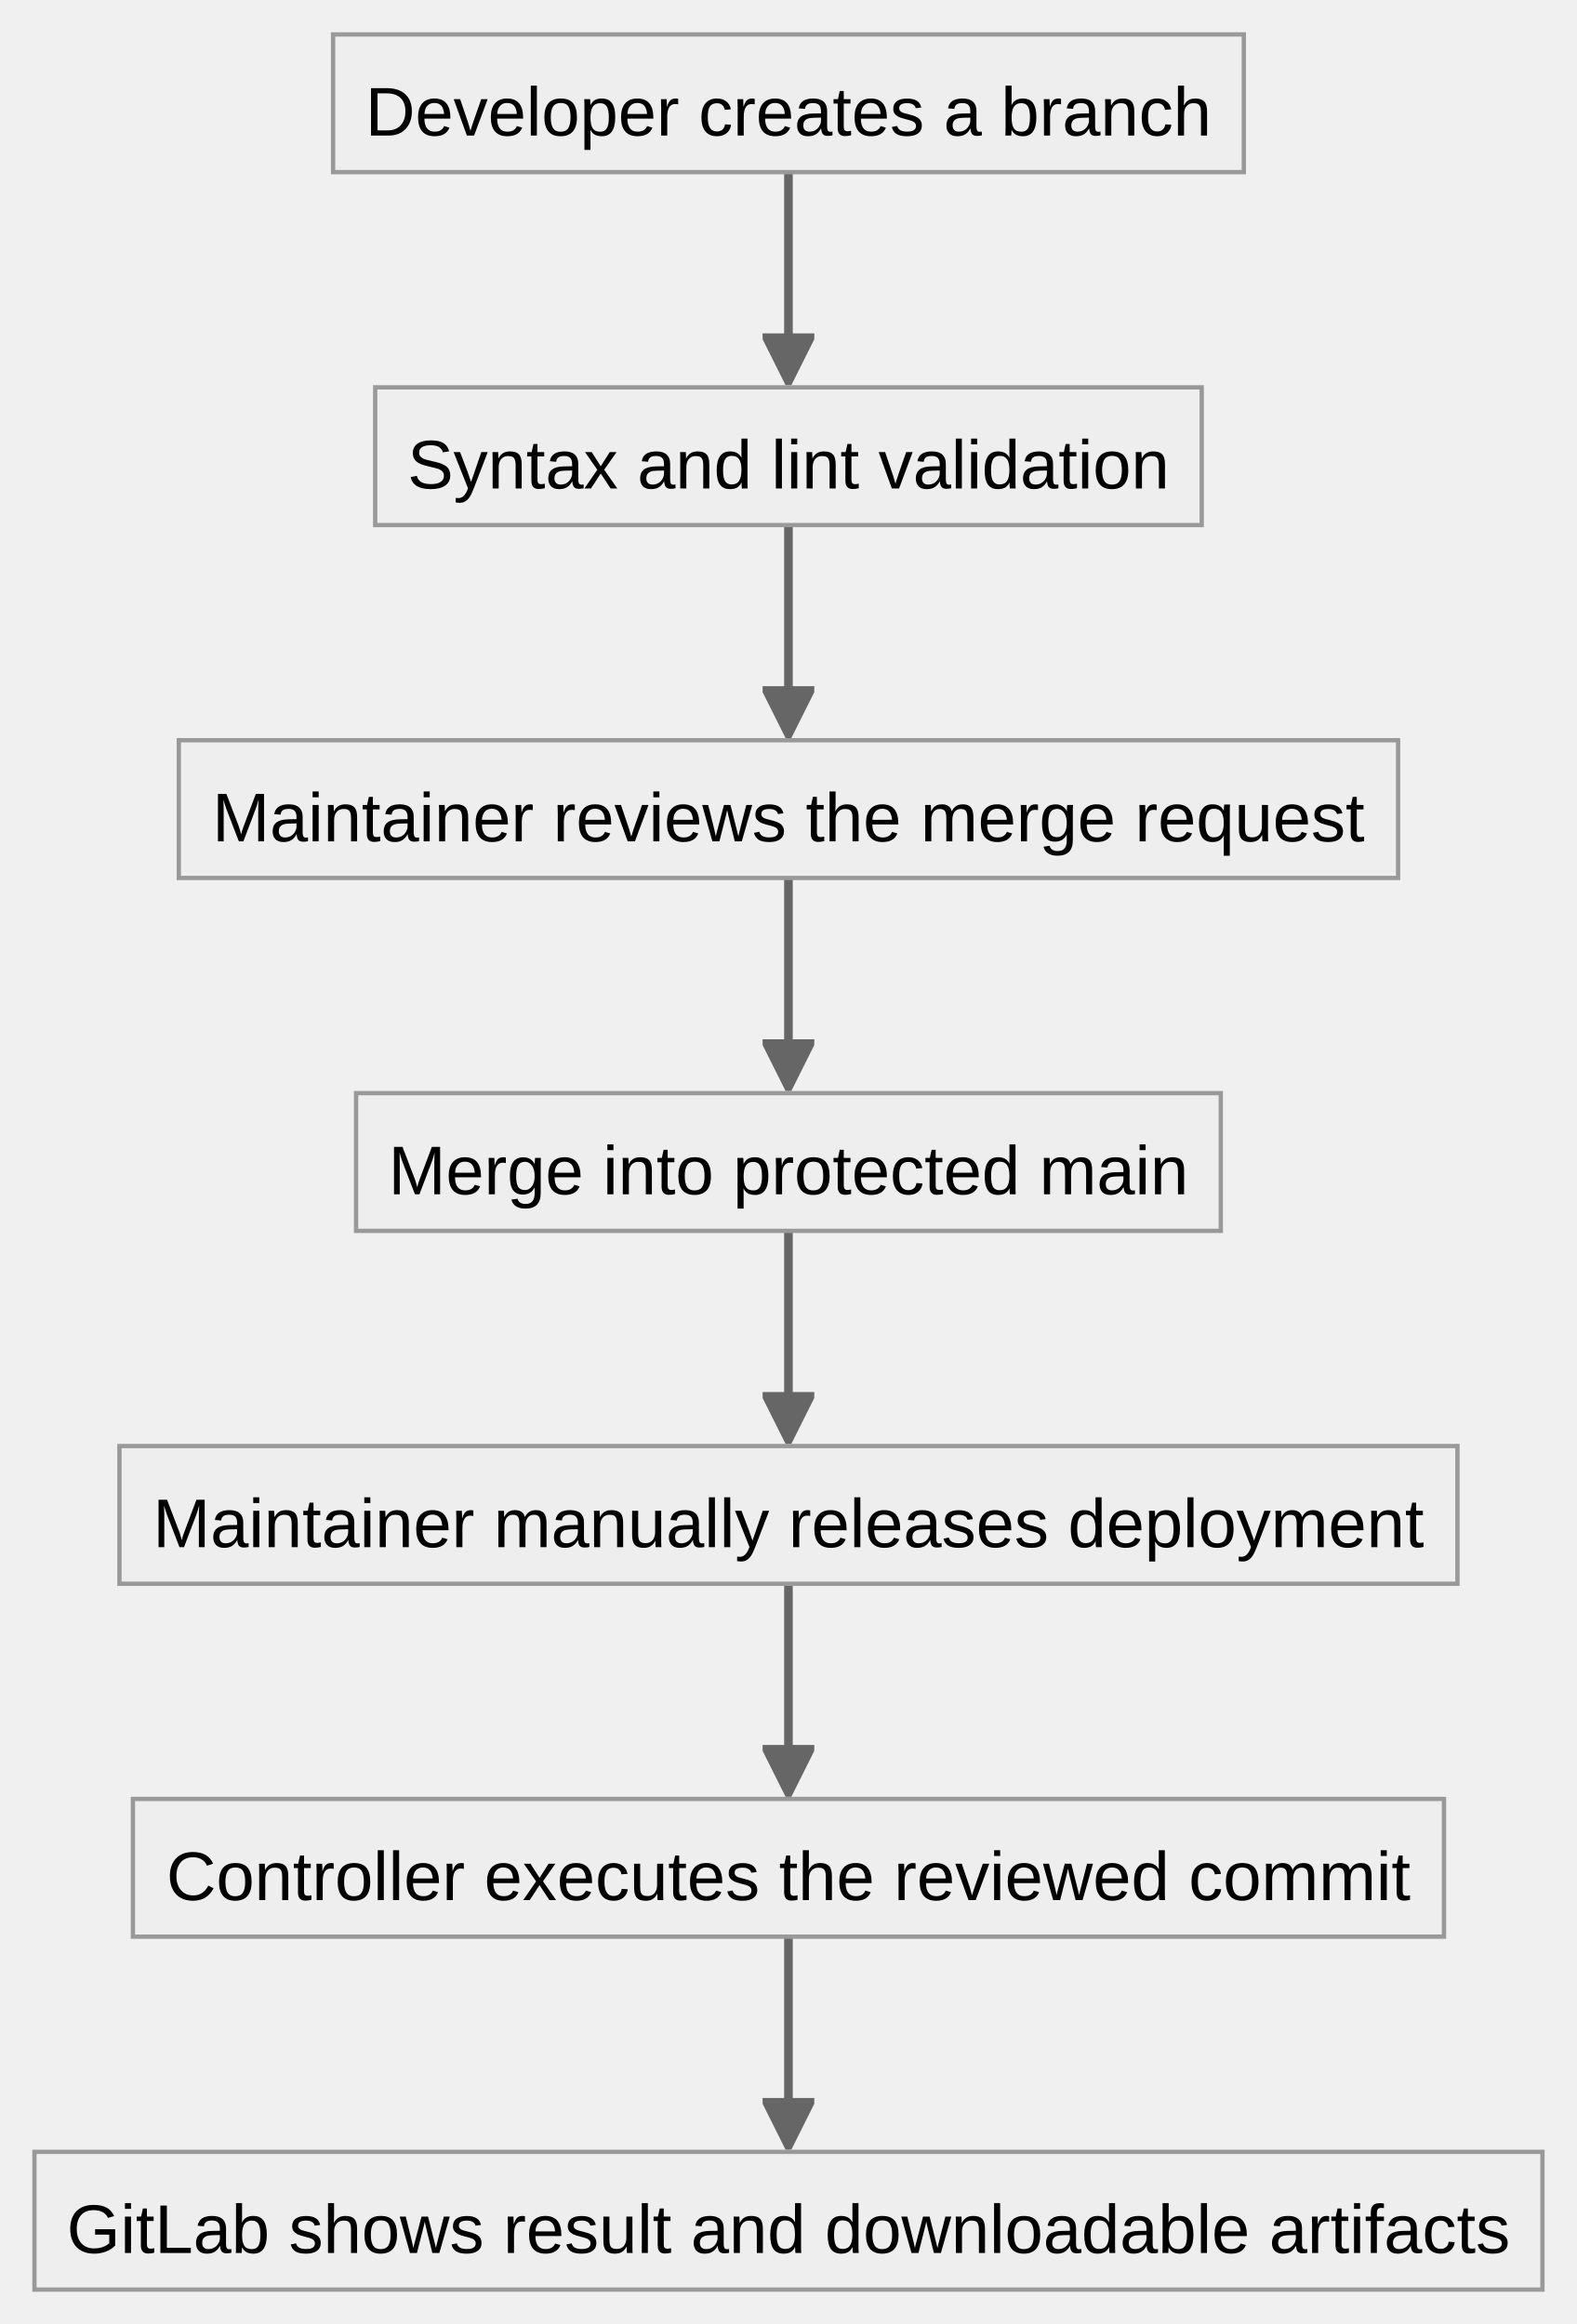
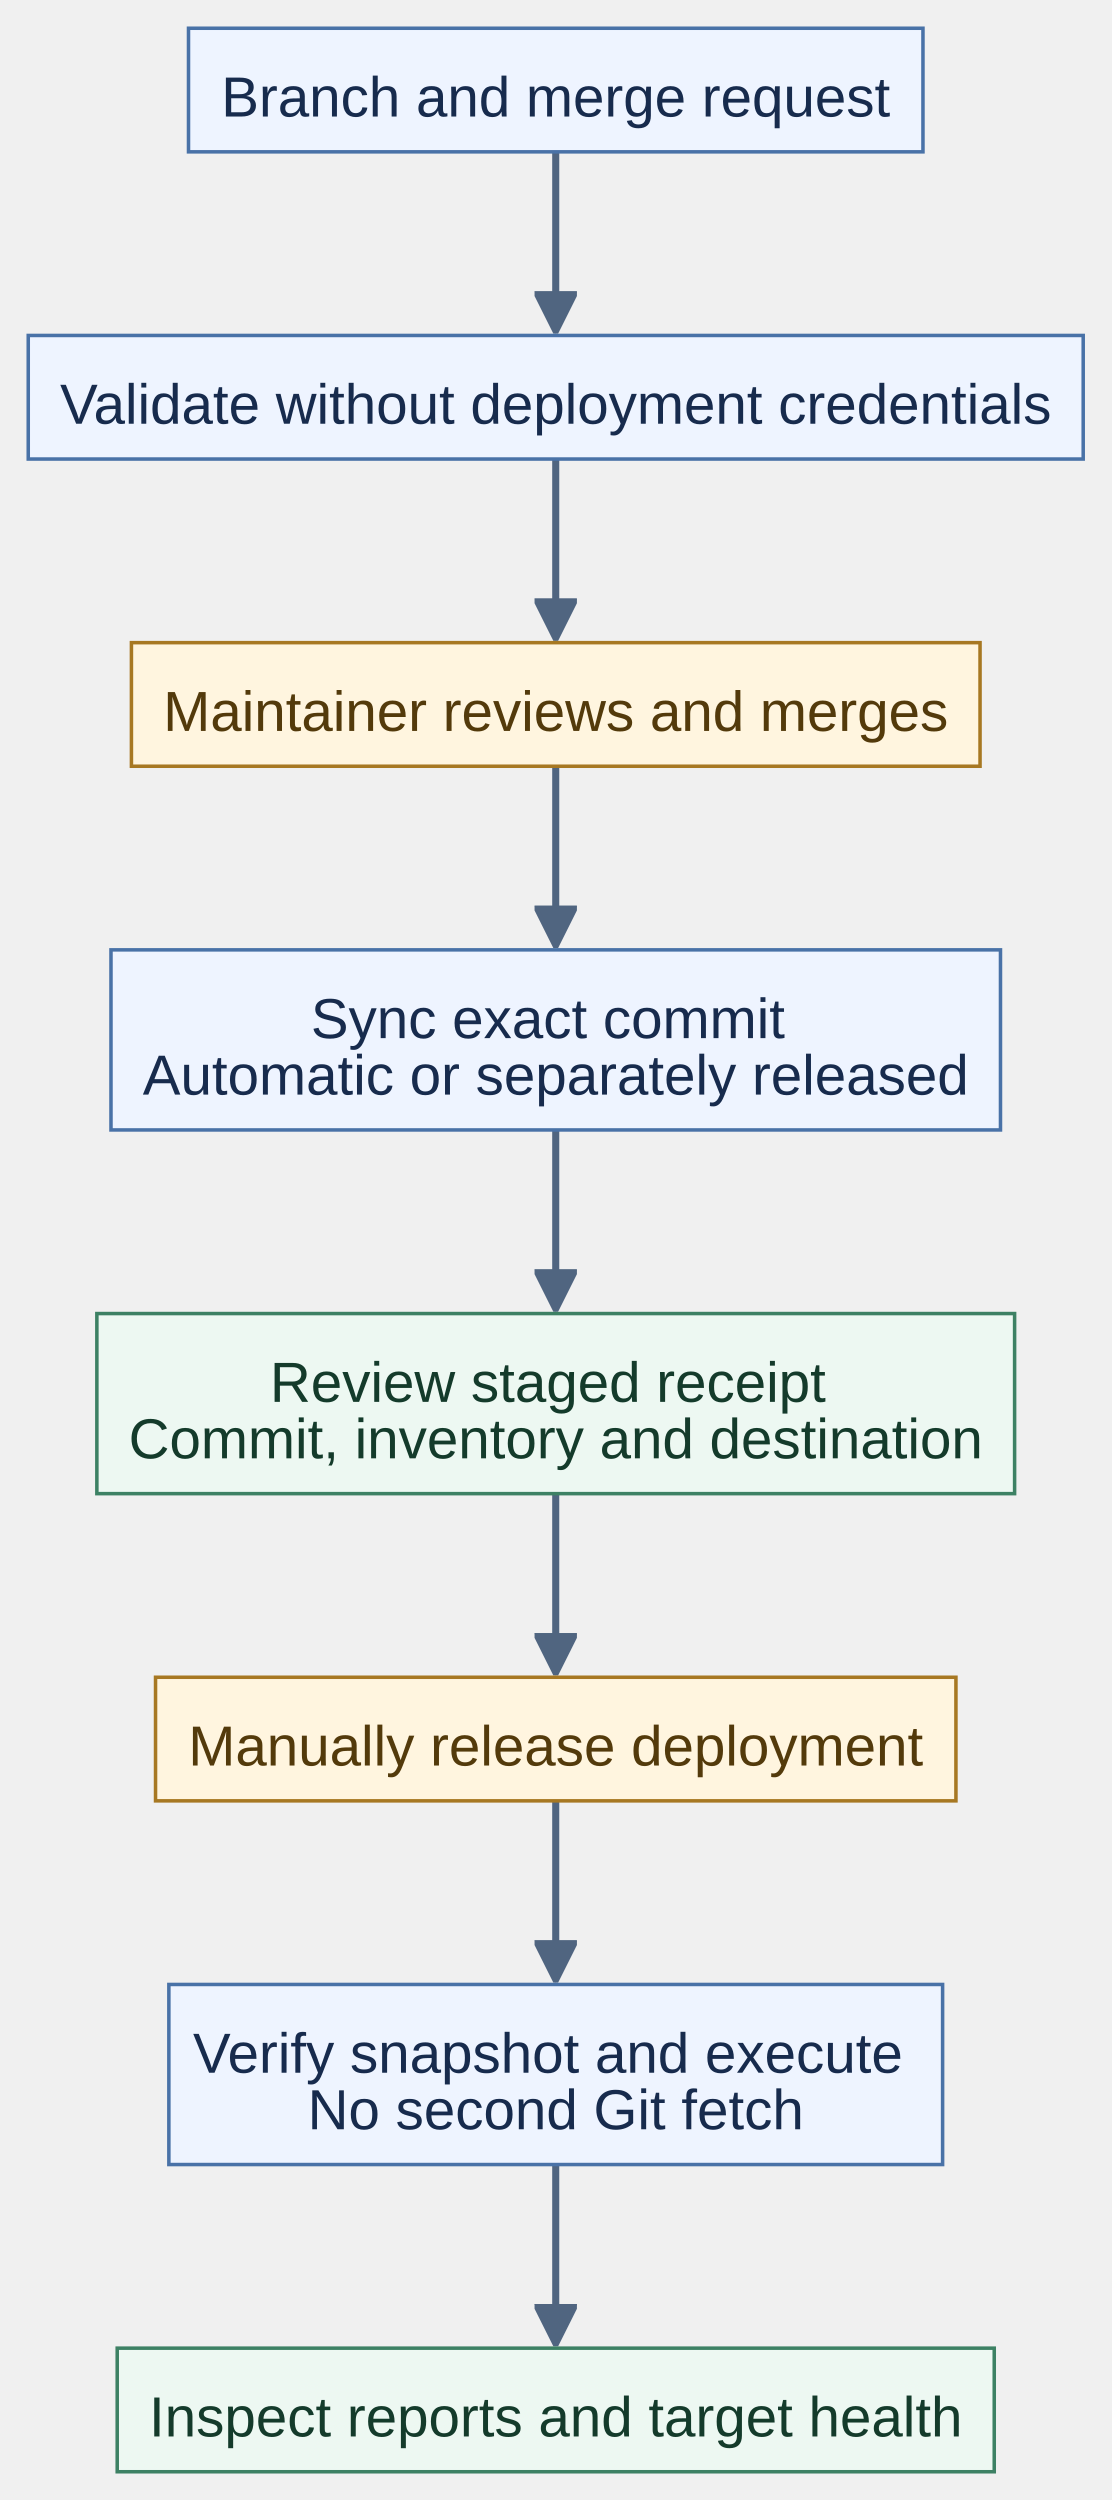
- <svg xmlns="http://www.w3.org/2000/svg" aria-roledescription="flowchart-v2" role="graphics-document document" viewBox="-8 -8 366.312 540" height="540" width="366.312" id="gitlab-diagram-4">
-   <style>#gitlab-diagram-4{font-family:Arial,sans-serif;font-size:16px;fill:#000000;}#gitlab-diagram-4 .error-icon{fill:#552222;}#gitlab-diagram-4 .error-text{fill:#552222;stroke:#552222;}#gitlab-diagram-4 .edge-thickness-normal{stroke-width:2px;}#gitlab-diagram-4 .edge-thickness-thick{stroke-width:3.5px;}#gitlab-diagram-4 .edge-pattern-solid{stroke-dasharray:0;}#gitlab-diagram-4 .edge-pattern-dashed{stroke-dasharray:3;}#gitlab-diagram-4 .edge-pattern-dotted{stroke-dasharray:2;}#gitlab-diagram-4 .marker{fill:#666;stroke:#666;}#gitlab-diagram-4 .marker.cross{stroke:#666;}#gitlab-diagram-4 svg{font-family:Arial,sans-serif;font-size:16px;}#gitlab-diagram-4 .label{font-family:Arial,sans-serif;color:#000000;}#gitlab-diagram-4 .cluster-label text{fill:#333;}#gitlab-diagram-4 .cluster-label span,#gitlab-diagram-4 p{color:#333;}#gitlab-diagram-4 .label text,#gitlab-diagram-4 span,#gitlab-diagram-4 p{fill:#000000;color:#000000;}#gitlab-diagram-4 .node rect,#gitlab-diagram-4 .node circle,#gitlab-diagram-4 .node ellipse,#gitlab-diagram-4 .node polygon,#gitlab-diagram-4 .node path{fill:#eee;stroke:#999;stroke-width:1px;}#gitlab-diagram-4 .flowchart-label text{text-anchor:middle;}#gitlab-diagram-4 .node .katex path{fill:#000;stroke:#000;stroke-width:1px;}#gitlab-diagram-4 .node .label{text-align:center;}#gitlab-diagram-4 .node.clickable{cursor:pointer;}#gitlab-diagram-4 .arrowheadPath{fill:#333333;}#gitlab-diagram-4 .edgePath .path{stroke:#666;stroke-width:2.0px;}#gitlab-diagram-4 .flowchart-link{stroke:#666;fill:none;}#gitlab-diagram-4 .edgeLabel{background-color:white;text-align:center;}#gitlab-diagram-4 .edgeLabel rect{opacity:0.5;background-color:white;fill:white;}#gitlab-diagram-4 .labelBkg{background-color:rgba(255, 255, 255, 0.5);}#gitlab-diagram-4 .cluster rect{fill:hsl(0, 0%, 98.922%);stroke:#707070;stroke-width:1px;}#gitlab-diagram-4 .cluster text{fill:#333;}#gitlab-diagram-4 .cluster span,#gitlab-diagram-4 p{color:#333;}#gitlab-diagram-4 div.mermaidTooltip{position:absolute;text-align:center;max-width:200px;padding:2px;font-family:Arial,sans-serif;font-size:12px;background:hsl(-160, 0%, 93.333%);border:1px solid #707070;border-radius:2px;pointer-events:none;z-index:100;}#gitlab-diagram-4 .flowchartTitleText{text-anchor:middle;font-size:18px;fill:#000000;}#gitlab-diagram-4 :root{--mermaid-font-family:Arial,sans-serif;}</style>
+ <svg xmlns="http://www.w3.org/2000/svg" id="my-svg" width="314.766" height="708" viewBox="-8 -8 314.766 708" role="graphics-document document" aria-roledescription="flowchart-v2" aria-describedby="chart-desc-my-svg" aria-labelledby="chart-title-my-svg" style="background-color: white;">
+   <style>#my-svg{font-family:Arial,sans-serif;font-size:16px;fill:#172b4d;}#my-svg .error-icon{fill:#f8fafc;}#my-svg .error-text{fill:#070503;stroke:#070503;}#my-svg .edge-thickness-normal{stroke-width:2px;}#my-svg .edge-thickness-thick{stroke-width:3.5px;}#my-svg .edge-pattern-solid{stroke-dasharray:0;}#my-svg .edge-pattern-dashed{stroke-dasharray:3;}#my-svg .edge-pattern-dotted{stroke-dasharray:2;}#my-svg .marker{fill:#506580;stroke:#506580;}#my-svg .marker.cross{stroke:#506580;}#my-svg svg{font-family:Arial,sans-serif;font-size:16px;}#my-svg .label{font-family:Arial,sans-serif;color:#172b4d;}#my-svg .cluster-label text{fill:#070503;}#my-svg .cluster-label span,#my-svg p{color:#070503;}#my-svg .label text,#my-svg span,#my-svg p{fill:#172b4d;color:#172b4d;}#my-svg .node rect,#my-svg .node circle,#my-svg .node ellipse,#my-svg .node polygon,#my-svg .node path{fill:#eef4ff;stroke:#4972a7;stroke-width:1px;}#my-svg .flowchart-label text{text-anchor:middle;}#my-svg .node .katex path{fill:#000;stroke:#000;stroke-width:1px;}#my-svg .node .label{text-align:center;}#my-svg .node.clickable{cursor:pointer;}#my-svg .arrowheadPath{fill:#0b0b0b;}#my-svg .edgePath .path{stroke:#506580;stroke-width:2.0px;}#my-svg .flowchart-link{stroke:#506580;fill:none;}#my-svg .edgeLabel{background-color:#ffffff;text-align:center;}#my-svg .edgeLabel rect{opacity:0.5;background-color:#ffffff;fill:#ffffff;}#my-svg .labelBkg{background-color:rgba(255, 255, 255, 0.5);}#my-svg .cluster rect{fill:#f8fafc;stroke:#cbd5e1;stroke-width:1px;}#my-svg .cluster text{fill:#070503;}#my-svg .cluster span,#my-svg p{color:#070503;}#my-svg div.mermaidTooltip{position:absolute;text-align:center;max-width:200px;padding:2px;font-family:Arial,sans-serif;font-size:12px;background:#f8fafc;border:1px solid hsl(210, 0%, 88.039%);border-radius:2px;pointer-events:none;z-index:100;}#my-svg .flowchartTitleText{text-anchor:middle;font-size:18px;fill:#172b4d;}#my-svg .edgeLabel rect{opacity:1!important;}#my-svg :root{--mermaid-font-family:Arial,sans-serif;}#my-svg .approval rect{fill:rgb(255, 245, 223)!important;stroke:rgb(167, 120, 34)!important;color:rgb(83, 58, 11)!important;}#my-svg .approval polygon{fill:rgb(255, 245, 223)!important;stroke:rgb(167, 120, 34)!important;color:rgb(83, 58, 11)!important;}#my-svg .approval ellipse{fill:rgb(255, 245, 223)!important;stroke:rgb(167, 120, 34)!important;color:rgb(83, 58, 11)!important;}#my-svg .approval circle{fill:rgb(255, 245, 223)!important;stroke:rgb(167, 120, 34)!important;color:rgb(83, 58, 11)!important;}#my-svg .approval path{fill:rgb(255, 245, 223)!important;stroke:rgb(167, 120, 34)!important;color:rgb(83, 58, 11)!important;}#my-svg .approval tspan{fill:rgb(83, 58, 11)!important;}#my-svg .result rect{fill:rgb(237, 248, 242)!important;stroke:rgb(61, 129, 100)!important;color:rgb(20, 59, 43)!important;}#my-svg .result polygon{fill:rgb(237, 248, 242)!important;stroke:rgb(61, 129, 100)!important;color:rgb(20, 59, 43)!important;}#my-svg .result ellipse{fill:rgb(237, 248, 242)!important;stroke:rgb(61, 129, 100)!important;color:rgb(20, 59, 43)!important;}#my-svg .result circle{fill:rgb(237, 248, 242)!important;stroke:rgb(61, 129, 100)!important;color:rgb(20, 59, 43)!important;}#my-svg .result path{fill:rgb(237, 248, 242)!important;stroke:rgb(61, 129, 100)!important;color:rgb(20, 59, 43)!important;}#my-svg .result tspan{fill:rgb(20, 59, 43)!important;}</style>
  <g>
-     <marker orient="auto" markerHeight="12" markerWidth="12" markerUnits="userSpaceOnUse" refY="5" refX="6" viewBox="0 0 10 10" class="marker flowchart" id="gitlab-diagram-4_flowchart-pointEnd">
-       <path style="background-color:white;stroke-width: 1; stroke-dasharray: 1, 0;" class="arrowMarkerPath" d="M 0 0 L 10 5 L 0 10 z" />
+     <marker id="my-svg_flowchart-pointEnd" class="marker flowchart" viewBox="0 0 10 10" refX="6" refY="5" markerUnits="userSpaceOnUse" markerWidth="12" markerHeight="12" orient="auto">
+       <path d="M 0 0 L 10 5 L 0 10 z" class="arrowMarkerPath" style="stroke-width: 1; stroke-dasharray: 1, 0;" />
    </marker>
-     <marker orient="auto" markerHeight="12" markerWidth="12" markerUnits="userSpaceOnUse" refY="5" refX="4.5" viewBox="0 0 10 10" class="marker flowchart" id="gitlab-diagram-4_flowchart-pointStart">
-       <path style="stroke-width: 1; stroke-dasharray: 1, 0;" class="arrowMarkerPath" d="M 0 5 L 10 10 L 10 0 z" />
+     <marker id="my-svg_flowchart-pointStart" class="marker flowchart" viewBox="0 0 10 10" refX="4.5" refY="5" markerUnits="userSpaceOnUse" markerWidth="12" markerHeight="12" orient="auto">
+       <path d="M 0 5 L 10 10 L 10 0 z" class="arrowMarkerPath" style="stroke-width: 1; stroke-dasharray: 1, 0;" />
    </marker>
-     <marker orient="auto" markerHeight="11" markerWidth="11" markerUnits="userSpaceOnUse" refY="5" refX="11" viewBox="0 0 10 10" class="marker flowchart" id="gitlab-diagram-4_flowchart-circleEnd">
-       <circle style="stroke-width: 1; stroke-dasharray: 1, 0;" class="arrowMarkerPath" r="5" cy="5" cx="5" />
+     <marker id="my-svg_flowchart-circleEnd" class="marker flowchart" viewBox="0 0 10 10" refX="11" refY="5" markerUnits="userSpaceOnUse" markerWidth="11" markerHeight="11" orient="auto">
+       <circle cx="5" cy="5" r="5" class="arrowMarkerPath" style="stroke-width: 1; stroke-dasharray: 1, 0;" />
    </marker>
-     <marker orient="auto" markerHeight="11" markerWidth="11" markerUnits="userSpaceOnUse" refY="5" refX="-1" viewBox="0 0 10 10" class="marker flowchart" id="gitlab-diagram-4_flowchart-circleStart">
-       <circle style="stroke-width: 1; stroke-dasharray: 1, 0;" class="arrowMarkerPath" r="5" cy="5" cx="5" />
+     <marker id="my-svg_flowchart-circleStart" class="marker flowchart" viewBox="0 0 10 10" refX="-1" refY="5" markerUnits="userSpaceOnUse" markerWidth="11" markerHeight="11" orient="auto">
+       <circle cx="5" cy="5" r="5" class="arrowMarkerPath" style="stroke-width: 1; stroke-dasharray: 1, 0;" />
    </marker>
-     <marker orient="auto" markerHeight="11" markerWidth="11" markerUnits="userSpaceOnUse" refY="5.2" refX="12" viewBox="0 0 11 11" class="marker cross flowchart" id="gitlab-diagram-4_flowchart-crossEnd">
-       <path style="stroke-width: 2; stroke-dasharray: 1, 0;" class="arrowMarkerPath" d="M 1,1 l 9,9 M 10,1 l -9,9" />
+     <marker id="my-svg_flowchart-crossEnd" class="marker cross flowchart" viewBox="0 0 11 11" refX="12" refY="5.2" markerUnits="userSpaceOnUse" markerWidth="11" markerHeight="11" orient="auto">
+       <path d="M 1,1 l 9,9 M 10,1 l -9,9" class="arrowMarkerPath" style="stroke-width: 2; stroke-dasharray: 1, 0;" />
    </marker>
-     <marker orient="auto" markerHeight="11" markerWidth="11" markerUnits="userSpaceOnUse" refY="5.2" refX="-1" viewBox="0 0 11 11" class="marker cross flowchart" id="gitlab-diagram-4_flowchart-crossStart">
-       <path style="stroke-width: 2; stroke-dasharray: 1, 0;" class="arrowMarkerPath" d="M 1,1 l 9,9 M 10,1 l -9,9" />
+     <marker id="my-svg_flowchart-crossStart" class="marker cross flowchart" viewBox="0 0 11 11" refX="-1" refY="5.2" markerUnits="userSpaceOnUse" markerWidth="11" markerHeight="11" orient="auto">
+       <path d="M 1,1 l 9,9 M 10,1 l -9,9" class="arrowMarkerPath" style="stroke-width: 2; stroke-dasharray: 1, 0;" />
    </marker>
    <g class="root">
      <g class="clusters" />
      <g class="edgePaths">
-         <path marker-end="url(#gitlab-diagram-4_flowchart-pointEnd)" style="fill:none;" class="edge-thickness-normal edge-pattern-solid flowchart-link LS-B LE-V" id="L-B-V-0" d="M175.156,32L175.156,57L175.156,76.7" />
-         <path marker-end="url(#gitlab-diagram-4_flowchart-pointEnd)" style="fill:none;" class="edge-thickness-normal edge-pattern-solid flowchart-link LS-V LE-R" id="L-V-R-0" d="M175.156,114L175.156,139L175.156,158.7" />
-         <path marker-end="url(#gitlab-diagram-4_flowchart-pointEnd)" style="fill:none;" class="edge-thickness-normal edge-pattern-solid flowchart-link LS-R LE-M" id="L-R-M-0" d="M175.156,196L175.156,221L175.156,240.7" />
-         <path marker-end="url(#gitlab-diagram-4_flowchart-pointEnd)" style="fill:none;" class="edge-thickness-normal edge-pattern-solid flowchart-link LS-M LE-P" id="L-M-P-0" d="M175.156,278L175.156,303L175.156,322.7" />
-         <path marker-end="url(#gitlab-diagram-4_flowchart-pointEnd)" style="fill:none;" class="edge-thickness-normal edge-pattern-solid flowchart-link LS-P LE-X" id="L-P-X-0" d="M175.156,360L175.156,385L175.156,404.7" />
-         <path marker-end="url(#gitlab-diagram-4_flowchart-pointEnd)" style="fill:none;" class="edge-thickness-normal edge-pattern-solid flowchart-link LS-X LE-A" id="L-X-A-0" d="M175.156,442L175.156,467L175.156,486.7" />
+         <path d="M149.383,35L149.383,61L149.383,81.7" id="L-B-V-0" class="edge-thickness-normal edge-pattern-solid flowchart-link LS-B LE-V" style="fill:none;" marker-end="url(#my-svg_flowchart-pointEnd)" />
+         <path d="M149.383,122L149.383,148L149.383,168.7" id="L-V-R-0" class="edge-thickness-normal edge-pattern-solid flowchart-link LS-V LE-R" style="fill:none;" marker-end="url(#my-svg_flowchart-pointEnd)" />
+         <path d="M149.383,209L149.383,235L149.383,255.7" id="L-R-S-0" class="edge-thickness-normal edge-pattern-solid flowchart-link LS-R LE-S" style="fill:none;" marker-end="url(#my-svg_flowchart-pointEnd)" />
+         <path d="M149.383,312L149.383,338L149.383,358.7" id="L-S-H-0" class="edge-thickness-normal edge-pattern-solid flowchart-link LS-S LE-H" style="fill:none;" marker-end="url(#my-svg_flowchart-pointEnd)" />
+         <path d="M149.383,415L149.383,441L149.383,461.7" id="L-H-P-0" class="edge-thickness-normal edge-pattern-solid flowchart-link LS-H LE-P" style="fill:none;" marker-end="url(#my-svg_flowchart-pointEnd)" />
+         <path d="M149.383,502L149.383,528L149.383,548.7" id="L-P-X-0" class="edge-thickness-normal edge-pattern-solid flowchart-link LS-P LE-X" style="fill:none;" marker-end="url(#my-svg_flowchart-pointEnd)" />
+         <path d="M149.383,605L149.383,631L149.383,651.7" id="L-X-A-0" class="edge-thickness-normal edge-pattern-solid flowchart-link LS-X LE-A" style="fill:none;" marker-end="url(#my-svg_flowchart-pointEnd)" />
      </g>
      <g class="edgeLabels">
        <g class="edgeLabel">
-           <g transform="translate(0, 0)" class="label">
-             <rect height="0" width="0" ry="0" rx="0" />
+           <g class="label" transform="translate(0, 0)">
+             <rect rx="0" ry="0" width="0" height="0" />
            <text style="">
-               <tspan class="row" x="0" dy="1em" xml:space="preserve" />
+               <tspan xml:space="preserve" dy="1em" x="0" class="row" />
            </text>
          </g>
        </g>
        <g class="edgeLabel">
-           <g transform="translate(0, 0)" class="label">
-             <rect height="0" width="0" ry="0" rx="0" />
+           <g class="label" transform="translate(0, 0)">
+             <rect rx="0" ry="0" width="0" height="0" />
            <text style="">
-               <tspan class="row" x="0" dy="1em" xml:space="preserve" />
+               <tspan xml:space="preserve" dy="1em" x="0" class="row" />
            </text>
          </g>
        </g>
        <g class="edgeLabel">
-           <g transform="translate(0, 0)" class="label">
-             <rect height="0" width="0" ry="0" rx="0" />
+           <g class="label" transform="translate(0, 0)">
+             <rect rx="0" ry="0" width="0" height="0" />
            <text style="">
-               <tspan class="row" x="0" dy="1em" xml:space="preserve" />
+               <tspan xml:space="preserve" dy="1em" x="0" class="row" />
            </text>
          </g>
        </g>
        <g class="edgeLabel">
-           <g transform="translate(0, 0)" class="label">
-             <rect height="0" width="0" ry="0" rx="0" />
+           <g class="label" transform="translate(0, 0)">
+             <rect rx="0" ry="0" width="0" height="0" />
            <text style="">
-               <tspan class="row" x="0" dy="1em" xml:space="preserve" />
+               <tspan xml:space="preserve" dy="1em" x="0" class="row" />
            </text>
          </g>
        </g>
        <g class="edgeLabel">
-           <g transform="translate(0, 0)" class="label">
-             <rect height="0" width="0" ry="0" rx="0" />
+           <g class="label" transform="translate(0, 0)">
+             <rect rx="0" ry="0" width="0" height="0" />
            <text style="">
-               <tspan class="row" x="0" dy="1em" xml:space="preserve" />
+               <tspan xml:space="preserve" dy="1em" x="0" class="row" />
            </text>
          </g>
        </g>
        <g class="edgeLabel">
-           <g transform="translate(0, 0)" class="label">
-             <rect height="0" width="0" ry="0" rx="0" />
+           <g class="label" transform="translate(0, 0)">
+             <rect rx="0" ry="0" width="0" height="0" />
            <text style="">
-               <tspan class="row" x="0" dy="1em" xml:space="preserve" />
+               <tspan xml:space="preserve" dy="1em" x="0" class="row" />
+             </text>
+           </g>
+         </g>
+         <g class="edgeLabel">
+           <g class="label" transform="translate(0, 0)">
+             <rect rx="0" ry="0" width="0" height="0" />
+             <text style="">
+               <tspan xml:space="preserve" dy="1em" x="0" class="row" />
            </text>
          </g>
        </g>
      </g>
      <g class="nodes">
-         <g transform="translate(175.1562, 16)" data-id="B" data-node="true" id="flowchart-B-44" class="node default default flowchart-label">
-           <rect height="32" width="211.562" y="-16" x="-105.781" ry="0" rx="0" style="" class="basic label-container" />
-           <g transform="translate(0, -8.5)" style="" class="label">
+         <g class="node default default flowchart-label" id="flowchart-B-0" data-node="true" data-id="B" transform="translate(149.3828, 17.5)">
+           <rect class="basic label-container" style="" rx="0" ry="0" x="-104" y="-17.5" width="208" height="35" />
+           <g class="label" style="" transform="translate(0, -8.5)">
            <rect />
            <text style="">
-               <tspan class="row" x="0" dy="1em" xml:space="preserve">Developer creates a branch</tspan>
+               <tspan xml:space="preserve" dy="1em" x="0" class="row">Branch and merge request</tspan>
            </text>
          </g>
        </g>
-         <g transform="translate(175.1562, 98)" data-id="V" data-node="true" id="flowchart-V-45" class="node default default flowchart-label">
-           <rect height="32" width="192" y="-16" x="-96" ry="0" rx="0" style="" class="basic label-container" />
-           <g transform="translate(0, -8.5)" style="" class="label">
+         <g class="node default default flowchart-label" id="flowchart-V-1" data-node="true" data-id="V" transform="translate(149.3828, 104.5)">
+           <rect class="basic label-container" style="" rx="0" ry="0" x="-149.383" y="-17.5" width="298.766" height="35" />
+           <g class="label" style="" transform="translate(0, -8.5)">
            <rect />
            <text style="">
-               <tspan class="row" x="0" dy="1em" xml:space="preserve">Syntax and lint validation</tspan>
+               <tspan xml:space="preserve" dy="1em" x="0" class="row">Validate without deployment credentials</tspan>
            </text>
          </g>
        </g>
-         <g transform="translate(175.1562, 180)" data-id="R" data-node="true" id="flowchart-R-47" class="node default default flowchart-label">
-           <rect height="32" width="283.234" y="-16" x="-141.617" ry="0" rx="0" style="" class="basic label-container" />
-           <g transform="translate(0, -8.5)" style="" class="label">
+         <g class="node default approval flowchart-label" id="flowchart-R-3" data-node="true" data-id="R" transform="translate(149.3828, 191.5)">
+           <rect class="basic label-container" style="" rx="0" ry="0" x="-120.164" y="-17.5" width="240.328" height="35" />
+           <g class="label" style="" transform="translate(0, -8.5)">
            <rect />
            <text style="">
-               <tspan class="row" x="0" dy="1em" xml:space="preserve">Maintainer reviews the merge request</tspan>
+               <tspan xml:space="preserve" dy="1em" x="0" class="row">Maintainer reviews and merges</tspan>
            </text>
          </g>
        </g>
-         <g transform="translate(175.1562, 262)" data-id="M" data-node="true" id="flowchart-M-49" class="node default default flowchart-label">
-           <rect height="32" width="200.875" y="-16" x="-100.438" ry="0" rx="0" style="" class="basic label-container" />
-           <g transform="translate(0, -8.5)" style="" class="label">
+         <g class="node default default flowchart-label" id="flowchart-S-5" data-node="true" data-id="S" transform="translate(149.3828, 286.5)">
+           <rect class="basic label-container" style="" rx="0" ry="0" x="-125.953" y="-25.5" width="251.906" height="51" />
+           <g class="label" style="" transform="translate(0, -16.5)">
            <rect />
            <text style="">
-               <tspan class="row" x="0" dy="1em" xml:space="preserve">Merge into protected main</tspan>
+               <tspan xml:space="preserve" dy="1em" x="0" class="row">Sync exact commit</tspan>
+               <tspan xml:space="preserve" dy="1em" x="0" class="row">Automatic or separately released</tspan>
            </text>
          </g>
        </g>
-         <g transform="translate(175.1562, 344)" data-id="P" data-node="true" id="flowchart-P-51" class="node default default flowchart-label">
-           <rect height="32" width="310.82" y="-16" x="-155.41" ry="0" rx="0" style="" class="basic label-container" />
-           <g transform="translate(0, -8.5)" style="" class="label">
+         <g class="node default result flowchart-label" id="flowchart-H-7" data-node="true" data-id="H" transform="translate(149.3828, 389.5)">
+           <rect class="basic label-container" style="" rx="0" ry="0" x="-129.953" y="-25.5" width="259.906" height="51" />
+           <g class="label" style="" transform="translate(0, -16.5)">
            <rect />
            <text style="">
-               <tspan class="row" x="0" dy="1em" xml:space="preserve">Maintainer manually releases deployment</tspan>
+               <tspan xml:space="preserve" dy="1em" x="0" class="row">Review staged receipt</tspan>
+               <tspan xml:space="preserve" dy="1em" x="0" class="row">Commit, inventory and destination</tspan>
            </text>
          </g>
        </g>
-         <g transform="translate(175.1562, 426)" data-id="X" data-node="true" id="flowchart-X-53" class="node default default flowchart-label">
-           <rect height="32" width="304.562" y="-16" x="-152.281" ry="0" rx="0" style="" class="basic label-container" />
-           <g transform="translate(0, -8.5)" style="" class="label">
+         <g class="node default approval flowchart-label" id="flowchart-P-9" data-node="true" data-id="P" transform="translate(149.3828, 484.5)">
+           <rect class="basic label-container" style="" rx="0" ry="0" x="-113.336" y="-17.5" width="226.672" height="35" />
+           <g class="label" style="" transform="translate(0, -8.5)">
            <rect />
            <text style="">
-               <tspan class="row" x="0" dy="1em" xml:space="preserve">Controller executes the reviewed commit</tspan>
+               <tspan xml:space="preserve" dy="1em" x="0" class="row">Manually release deployment</tspan>
            </text>
          </g>
        </g>
-         <g transform="translate(175.1562, 508)" data-id="A" data-node="true" id="flowchart-A-55" class="node default default flowchart-label">
-           <rect height="32" width="350.312" y="-16" x="-175.156" ry="0" rx="0" style="" class="basic label-container" />
-           <g transform="translate(0, -8.5)" style="" class="label">
+         <g class="node default default flowchart-label" id="flowchart-X-11" data-node="true" data-id="X" transform="translate(149.3828, 579.5)">
+           <rect class="basic label-container" style="" rx="0" ry="0" x="-109.562" y="-25.5" width="219.125" height="51" />
+           <g class="label" style="" transform="translate(0, -16.5)">
            <rect />
            <text style="">
-               <tspan class="row" x="0" dy="1em" xml:space="preserve">GitLab shows result and downloadable artifacts</tspan>
+               <tspan xml:space="preserve" dy="1em" x="0" class="row">Verify snapshot and execute</tspan>
+               <tspan xml:space="preserve" dy="1em" x="0" class="row">No second Git fetch</tspan>
+             </text>
+           </g>
+         </g>
+         <g class="node default result flowchart-label" id="flowchart-A-13" data-node="true" data-id="A" transform="translate(149.3828, 674.5)">
+           <rect class="basic label-container" style="" rx="0" ry="0" x="-124.188" y="-17.5" width="248.375" height="35" />
+           <g class="label" style="" transform="translate(0, -8.5)">
+             <rect />
+             <text style="">
+               <tspan xml:space="preserve" dy="1em" x="0" class="row">Inspect reports and target health</tspan>
            </text>
          </g>
        </g>
      </g>
    </g>
  </g>
</svg>
